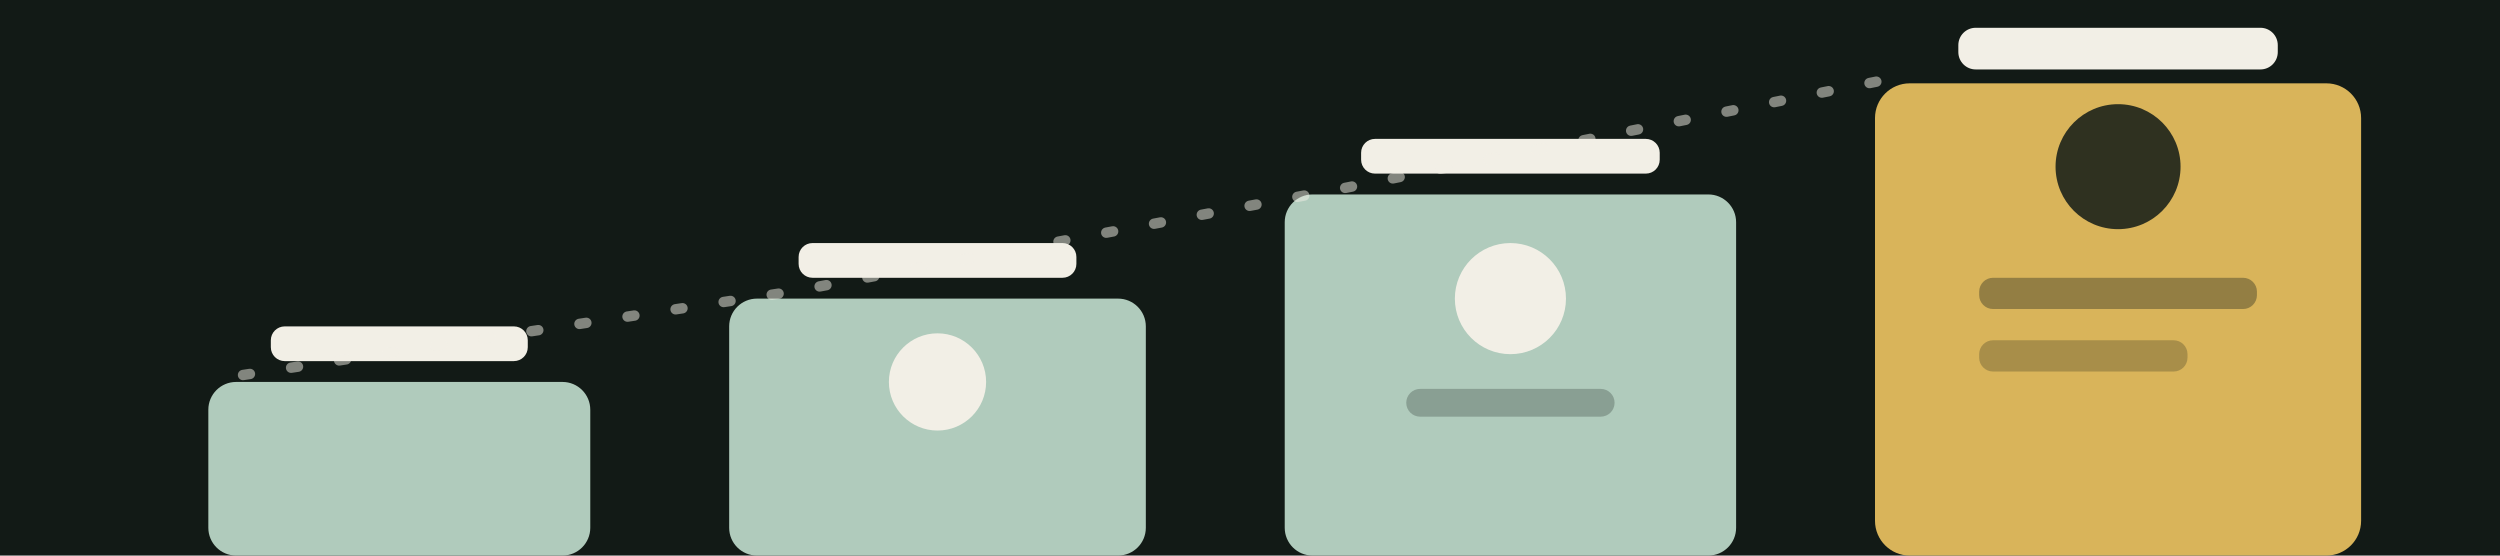
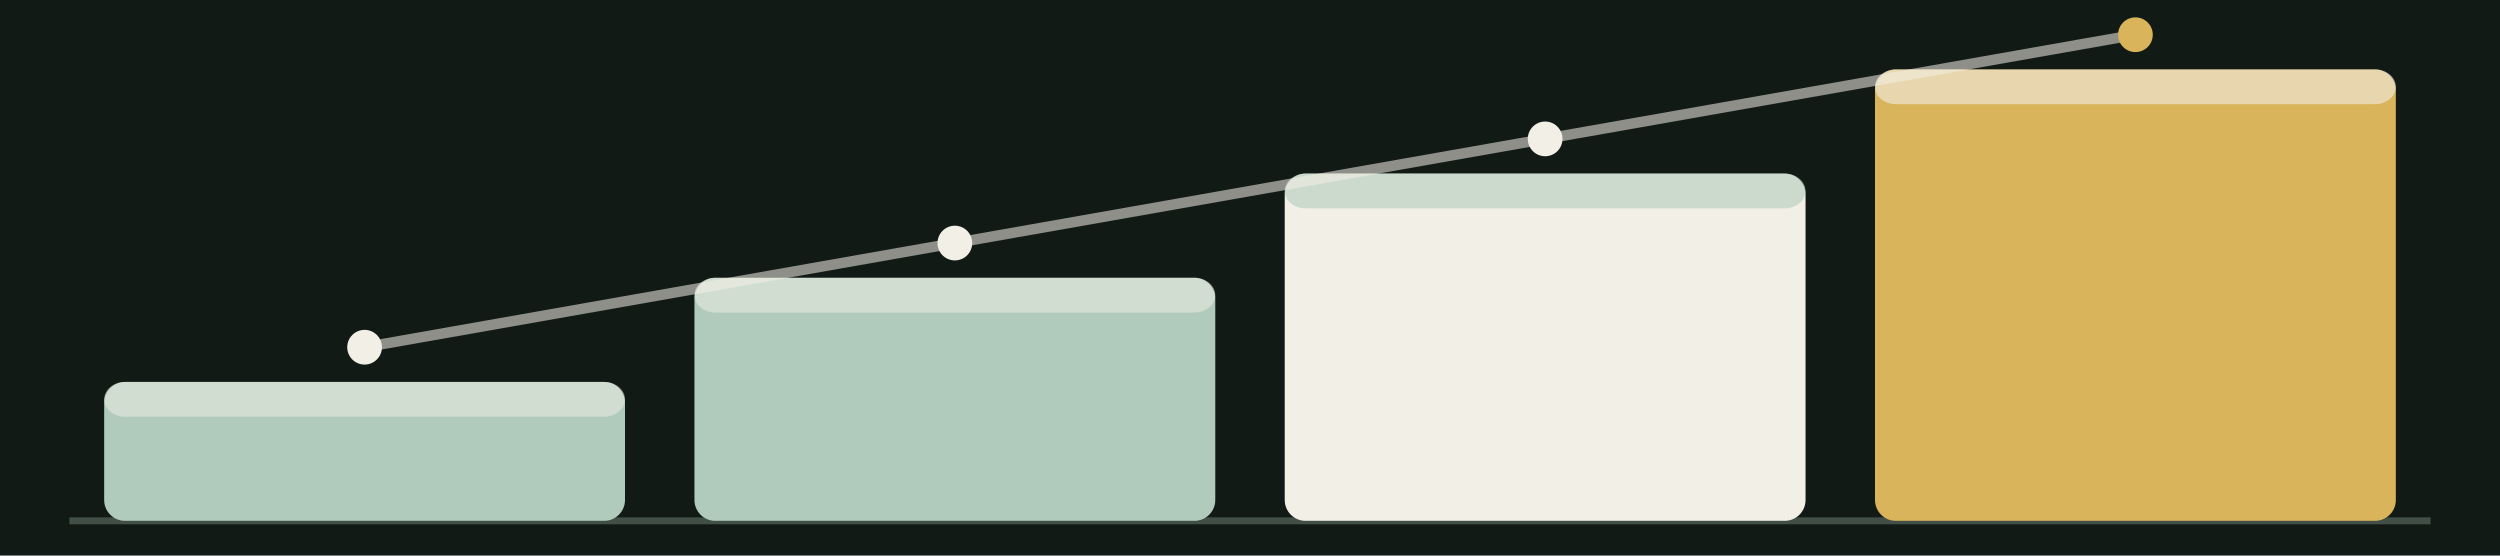
<svg xmlns="http://www.w3.org/2000/svg" viewBox="0 0 720 160" width="720" height="160">
  <rect x="0" y="0" width="720" height="160" fill="#121A16" />
-   <rect x="60" y="110" width="110" height="50" rx="8" fill="#B0CBBC" />
-   <rect x="78" y="94" width="74" height="10" rx="4" fill="#F2EFE6" />
-   <rect x="210" y="86" width="120" height="74" rx="8" fill="#B0CBBC" />
-   <rect x="230" y="70" width="80" height="10" rx="4" fill="#F2EFE6" />
-   <circle cx="270" cy="110" r="14" fill="#F2EFE6" />
-   <rect x="370" y="56" width="130" height="104" rx="8" fill="#B0CBBC" />
-   <rect x="392" y="40" width="86" height="10" rx="4" fill="#F2EFE6" />
-   <circle cx="435" cy="86" r="16" fill="#F2EFE6" />
-   <rect x="405" y="112" width="60" height="8" rx="4" fill="#121A16" opacity="0.25" />
-   <rect x="540" y="24" width="140" height="136" rx="10" fill="#D9B45A" />
-   <rect x="564" y="8" width="92" height="12" rx="5" fill="#F2EFE6" />
-   <circle cx="610" cy="48" r="18" fill="#121A16" opacity="0.85" />
-   <rect x="570" y="80" width="80" height="9" rx="4" fill="#121A16" opacity="0.35" />
-   <rect x="570" y="98" width="60" height="9" rx="4" fill="#121A16" opacity="0.25" />
-   <path d="M70 108 L228 84 L388 54 L548 22" fill="none" stroke="#F2EFE6" stroke-width="3" stroke-linecap="round" stroke-dasharray="2 12" opacity="0.5" />
+   <rect x="20" y="149" width="680" height="2" fill="#B0CBBC" opacity="0.3" />
+   <rect x="30" y="110" width="150" height="40" rx="6" fill="#B0CBBC" />
+   <rect x="30" y="110" width="150" height="10" rx="6" fill="#F2EFE6" opacity="0.5" />
+   <rect x="200" y="80" width="150" height="70" rx="6" fill="#B0CBBC" />
+   <rect x="200" y="80" width="150" height="10" rx="6" fill="#F2EFE6" opacity="0.5" />
+   <rect x="370" y="50" width="150" height="100" rx="6" fill="#F2EFE6" />
+   <rect x="370" y="50" width="150" height="10" rx="6" fill="#B0CBBC" opacity="0.6" />
+   <rect x="540" y="20" width="150" height="130" rx="6" fill="#D9B45A" />
+   <rect x="540" y="20" width="150" height="10" rx="6" fill="#F2EFE6" opacity="0.6" />
+   <polyline points="105,100 275,70 445,40 615,10" fill="none" stroke="#F2EFE6" stroke-width="3" opacity="0.55" />
+   <circle cx="105" cy="100" r="5" fill="#F2EFE6" />
+   <circle cx="275" cy="70" r="5" fill="#F2EFE6" />
+   <circle cx="445" cy="40" r="5" fill="#F2EFE6" />
+   <circle cx="615" cy="10" r="5" fill="#D9B45A" />
</svg>
